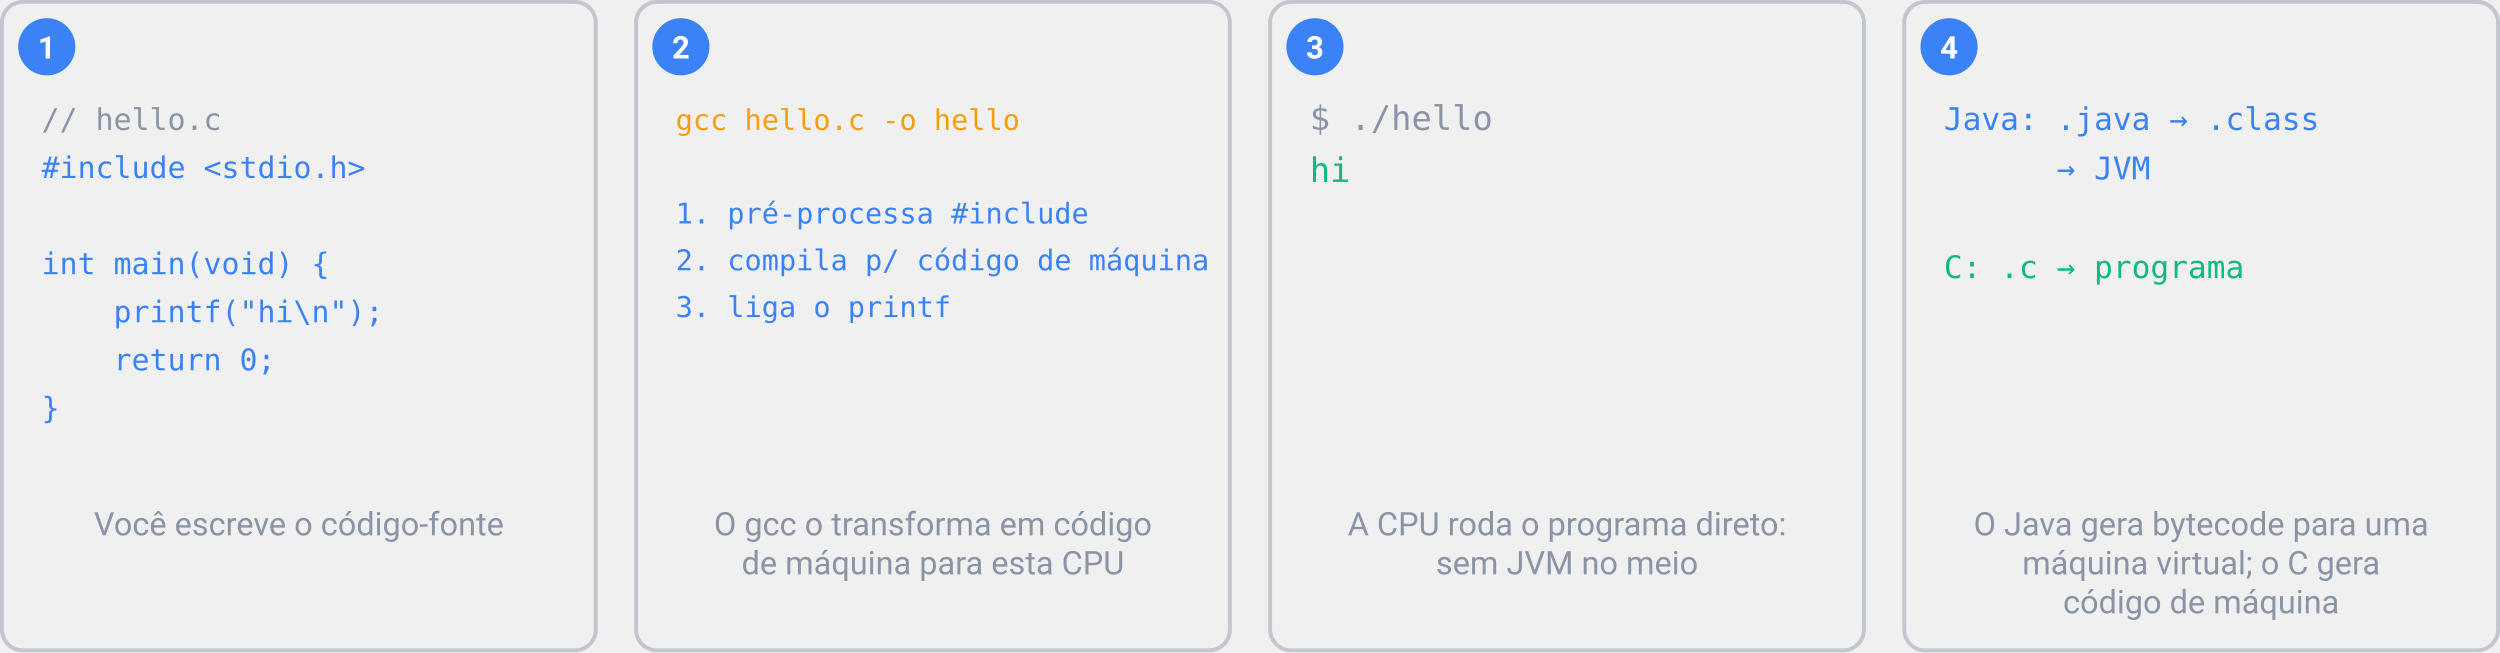
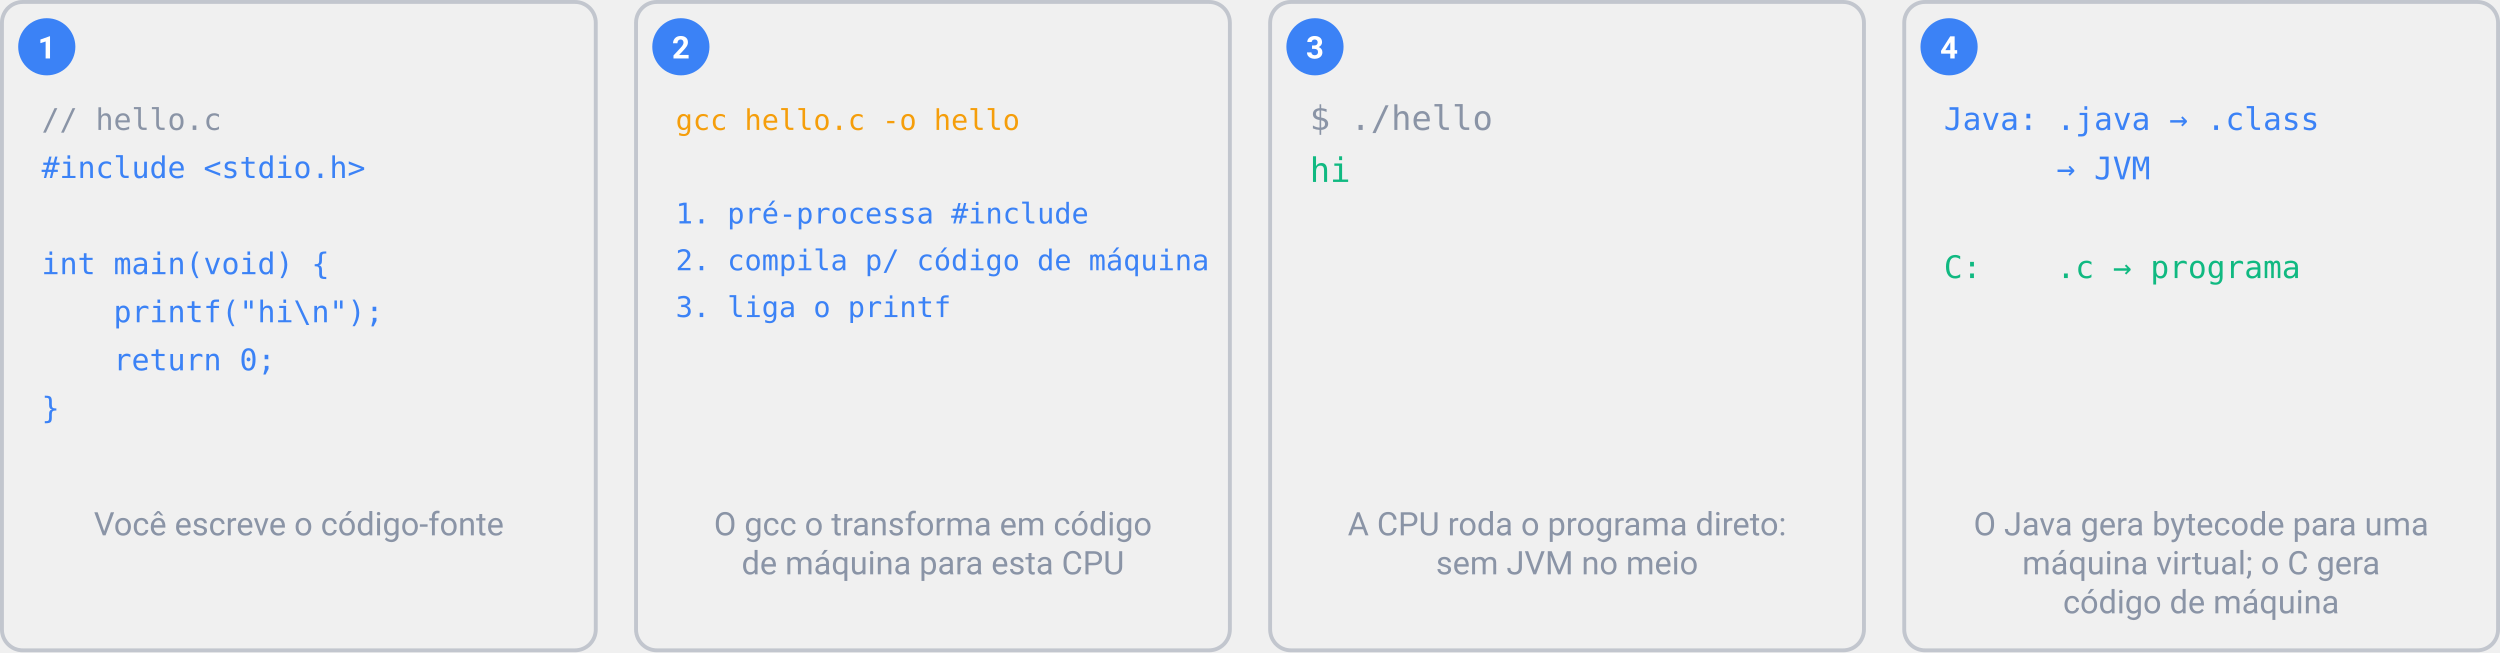
<svg xmlns="http://www.w3.org/2000/svg" viewBox="0 0 962 251" role="img" aria-label="O hello.c é pré-processado, compilado e ligado pelo gcc em código de máquina, que a CPU roda direto, ao contrário do bytecode do Java na JVM">
  <g transform="translate(0 0)">
    <rect x="0.75" y="0.75" width="228.5" height="249.5" rx="8" fill="none" stroke="#8a94a6" stroke-opacity="0.45" stroke-width="1.5" />
    <circle cx="18" cy="18" r="11" fill="#3b82f6" />
    <text x="18" y="22.5" fill="#ffffff" font-size="12" font-weight="700" text-anchor="middle" font-family="-apple-system, 'Segoe UI', Roboto, sans-serif">1</text>
    <text x="16" y="50.0" fill="#8a94a6" font-size="11.5" text-anchor="start" font-family="ui-monospace, Menlo, Consolas, monospace">// hello.c</text>
    <text x="16" y="68.5" fill="#3b82f6" font-size="11.5" text-anchor="start" font-family="ui-monospace, Menlo, Consolas, monospace">#include &lt;stdio.h&gt;</text>
    <text x="16" y="87.0" fill="#3b82f6" font-size="11.5" text-anchor="start" font-family="ui-monospace, Menlo, Consolas, monospace" />
    <text x="16" y="105.5" fill="#3b82f6" font-size="11.5" text-anchor="start" font-family="ui-monospace, Menlo, Consolas, monospace">int main(void) {</text>
    <text x="16" y="124.0" fill="#3b82f6" font-size="11.5" text-anchor="start" font-family="ui-monospace, Menlo, Consolas, monospace" xml:space="preserve">    printf("hi\n");</text>
    <text x="16" y="142.5" fill="#3b82f6" font-size="11.5" text-anchor="start" font-family="ui-monospace, Menlo, Consolas, monospace" xml:space="preserve">    return 0;</text>
    <text x="16" y="161.0" fill="#3b82f6" font-size="11.5" text-anchor="start" font-family="ui-monospace, Menlo, Consolas, monospace">}</text>
    <text x="115.0" y="206" fill="#8a94a6" font-size="12.5" text-anchor="middle" font-family="-apple-system, 'Segoe UI', Roboto, sans-serif">Você escreve o código-fonte</text>
  </g>
  <g transform="translate(244 0)">
    <rect x="0.75" y="0.75" width="228.5" height="249.5" rx="8" fill="none" stroke="#8a94a6" stroke-opacity="0.45" stroke-width="1.5" />
    <circle cx="18" cy="18" r="11" fill="#3b82f6" />
    <text x="18" y="22.5" fill="#ffffff" font-size="12" font-weight="700" text-anchor="middle" font-family="-apple-system, 'Segoe UI', Roboto, sans-serif">2</text>
    <text x="16" y="50" fill="#f59e0b" font-size="11" text-anchor="start" font-family="ui-monospace, Menlo, Consolas, monospace">gcc hello.c -o hello</text>
    <text x="16" y="68" fill="#3b82f6" font-size="11" text-anchor="start" font-family="ui-monospace, Menlo, Consolas, monospace" />
    <text x="16" y="86" fill="#3b82f6" font-size="11" text-anchor="start" font-family="ui-monospace, Menlo, Consolas, monospace">1. pré-processa #include</text>
    <text x="16" y="104" fill="#3b82f6" font-size="11" text-anchor="start" font-family="ui-monospace, Menlo, Consolas, monospace">2. compila p/ código de máquina</text>
    <text x="16" y="122" fill="#3b82f6" font-size="11" text-anchor="start" font-family="ui-monospace, Menlo, Consolas, monospace">3. liga o printf</text>
    <text x="115.0" y="206" fill="#8a94a6" font-size="12.5" text-anchor="middle" font-family="-apple-system, 'Segoe UI', Roboto, sans-serif">O gcc o transforma em código</text>
    <text x="115.0" y="221" fill="#8a94a6" font-size="12.5" text-anchor="middle" font-family="-apple-system, 'Segoe UI', Roboto, sans-serif">de máquina para esta CPU</text>
  </g>
  <g transform="translate(488 0)">
    <rect x="0.75" y="0.75" width="228.5" height="249.5" rx="8" fill="none" stroke="#8a94a6" stroke-opacity="0.45" stroke-width="1.5" />
    <circle cx="18" cy="18" r="11" fill="#3b82f6" />
    <text x="18" y="22.5" fill="#ffffff" font-size="12" font-weight="700" text-anchor="middle" font-family="-apple-system, 'Segoe UI', Roboto, sans-serif">3</text>
    <text x="16" y="50" fill="#8a94a6" font-size="13" text-anchor="start" font-family="ui-monospace, Menlo, Consolas, monospace">$ ./hello</text>
    <text x="16" y="70" fill="#10b981" font-size="13" text-anchor="start" font-family="ui-monospace, Menlo, Consolas, monospace">hi</text>
    <text x="115.0" y="206" fill="#8a94a6" font-size="12.5" text-anchor="middle" font-family="-apple-system, 'Segoe UI', Roboto, sans-serif">A CPU roda o programa direto:</text>
    <text x="115.0" y="221" fill="#8a94a6" font-size="12.5" text-anchor="middle" font-family="-apple-system, 'Segoe UI', Roboto, sans-serif">sem JVM no meio</text>
  </g>
  <g transform="translate(732 0)">
    <rect x="0.75" y="0.75" width="228.5" height="249.5" rx="8" fill="none" stroke="#8a94a6" stroke-opacity="0.45" stroke-width="1.5" />
    <circle cx="18" cy="18" r="11" fill="#3b82f6" />
    <text x="18" y="22.5" fill="#ffffff" font-size="12" font-weight="700" text-anchor="middle" font-family="-apple-system, 'Segoe UI', Roboto, sans-serif">4</text>
    <text x="16" y="50" fill="#3b82f6" font-size="12" text-anchor="start" font-family="ui-monospace, Menlo, Consolas, monospace">Java: .java → .class</text>
    <text x="16" y="69" fill="#3b82f6" font-size="12" text-anchor="start" font-family="ui-monospace, Menlo, Consolas, monospace" xml:space="preserve">      → JVM</text>
    <text x="16" y="88" fill="#3b82f6" font-size="12" text-anchor="start" font-family="ui-monospace, Menlo, Consolas, monospace" />
-     <text x="16" y="107" fill="#10b981" font-size="12" text-anchor="start" font-family="ui-monospace, Menlo, Consolas, monospace">C:    .c → programa</text>
+     <text x="16" y="107" fill="#10b981" font-size="12" text-anchor="start" font-family="ui-monospace, Menlo, Consolas, monospace" xml:space="preserve">C:    .c → programa</text>
    <text x="115.0" y="206" fill="#8a94a6" font-size="12.5" text-anchor="middle" font-family="-apple-system, 'Segoe UI', Roboto, sans-serif">O Java gera bytecode para uma</text>
    <text x="115.0" y="221" fill="#8a94a6" font-size="12.5" text-anchor="middle" font-family="-apple-system, 'Segoe UI', Roboto, sans-serif">máquina virtual; o C gera</text>
    <text x="115.0" y="236" fill="#8a94a6" font-size="12.5" text-anchor="middle" font-family="-apple-system, 'Segoe UI', Roboto, sans-serif">código de máquina</text>
  </g>
</svg>
